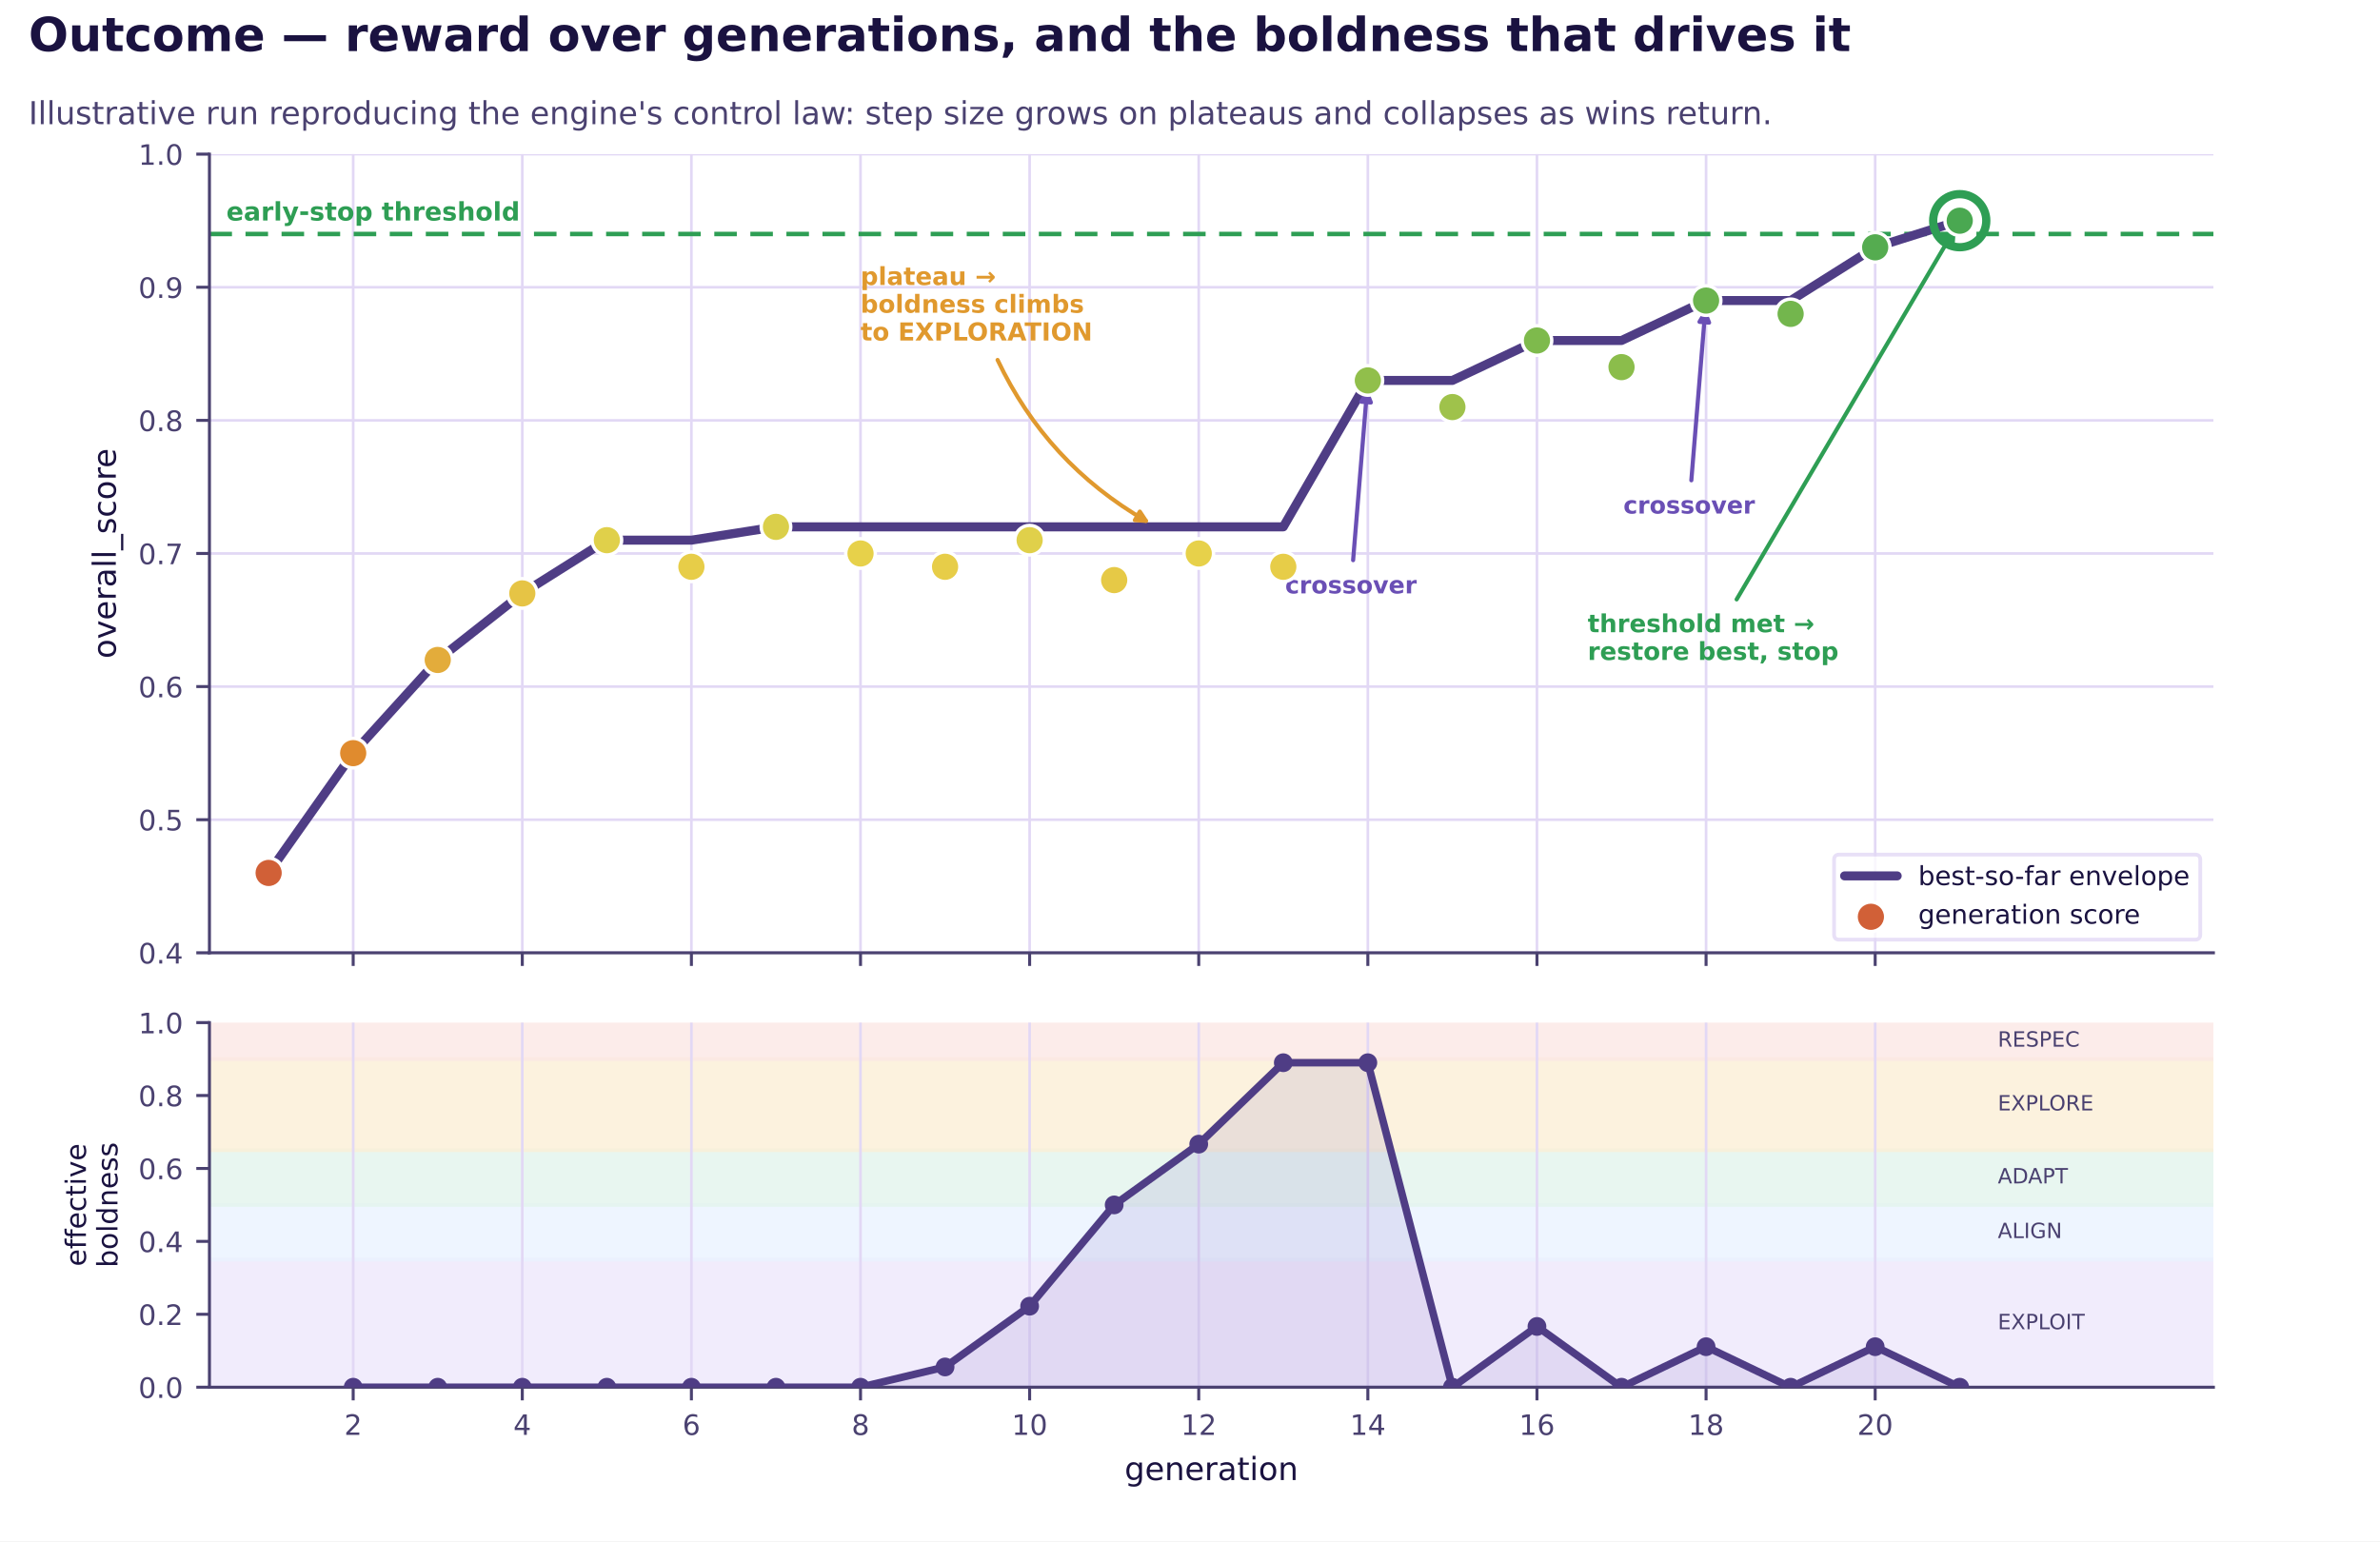
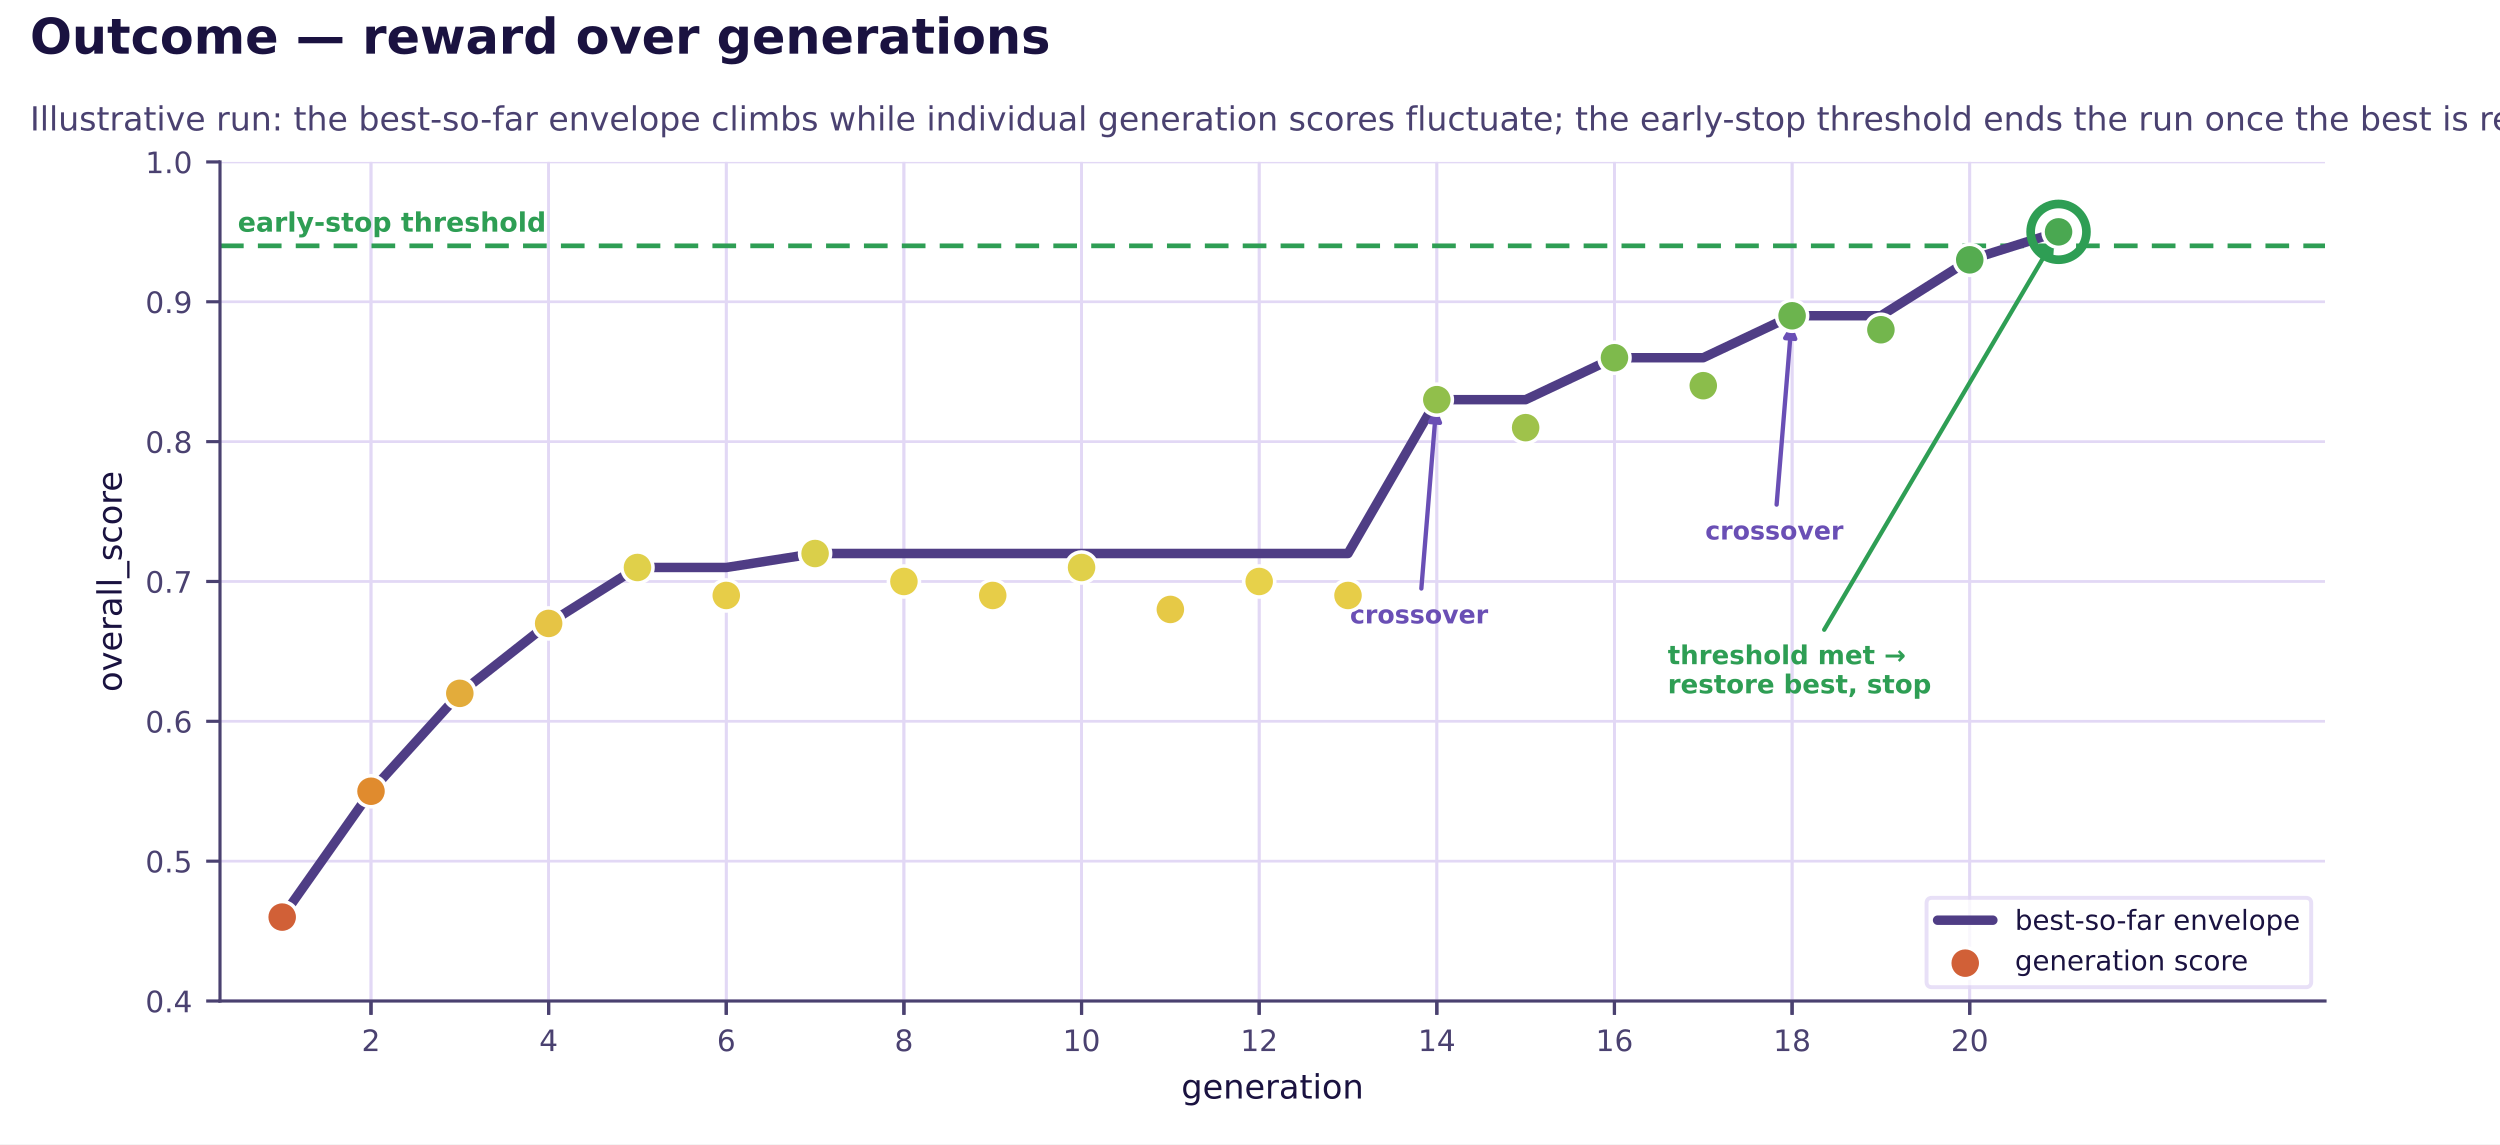
- <svg xmlns="http://www.w3.org/2000/svg" xmlns:xlink="http://www.w3.org/1999/xlink" width="633.6pt" height="410.4pt" viewBox="0 0 633.6 410.4" version="1.1">
+ <svg xmlns="http://www.w3.org/2000/svg" xmlns:xlink="http://www.w3.org/1999/xlink" width="633.6pt" height="290.0pt" viewBox="0 0 633.6 290.0" version="1.1">
  <defs>
    <style type="text/css">*{stroke-linejoin: round; stroke-linecap: butt}</style>
  </defs>
  <g id="figure_1">
    <g id="patch_1">
-       <path d="M 0 410.4  L 633.6 410.4  L 633.6 0  L 0 0  z " style="fill: #ffffff" />
+       <path d="M 0 290.0  L 633.6 290.0  L 633.6 0  L 0 0  z " style="fill: #ffffff" />
    </g>
    <g id="axes_1">
      <g id="patch_2">
        <path d="M 55.757 253.694  L 589.248 253.694  L 589.248 41.04  L 55.757 41.04  z " style="fill: #ffffff" />
      </g>
+       <g id="matplotlib.axis_3_x1">
+         <g id="xtick_11_x1">
+           <g id="line2d_38_x1">
+             <path d="M 94.024 253.694 L 94.024 41.04" clip-path="url(#pbc374240f8)" style="fill: none; stroke: #e2d8f5; stroke-width: 0.7; stroke-linecap: square" />
+           </g>
+           <g id="line2d_39_x1">
+             <g>
+               <use xlink:href="#m6f22aa8f96" x="94.024" y="253.694" style="fill: #4a4170; stroke: #4a4170; stroke-width: 0.8" />
+             </g>
+           </g>
+           <g id="text_16_x1">
+             <text style="font-size: 7.5px; font-family: 'DejaVu Sans'; text-anchor: middle; fill: #4a4170" x="94.024" y="266.393" transform="rotate(-0 94.0241 266.3933)">2</text>
+           </g>
+         </g>
+         <g id="xtick_12_x1">
+           <g id="line2d_40_x1">
+             <path d="M 139.044 253.694 L 139.044 41.04" clip-path="url(#pbc374240f8)" style="fill: none; stroke: #e2d8f5; stroke-width: 0.7; stroke-linecap: square" />
+           </g>
+           <g id="line2d_41_x1">
+             <g>
+               <use xlink:href="#m6f22aa8f96" x="139.044" y="253.694" style="fill: #4a4170; stroke: #4a4170; stroke-width: 0.8" />
+             </g>
+           </g>
+           <g id="text_17_x1">
+             <text style="font-size: 7.5px; font-family: 'DejaVu Sans'; text-anchor: middle; fill: #4a4170" x="139.044" y="266.393" transform="rotate(-0 139.0445 266.3933)">4</text>
+           </g>
+         </g>
+         <g id="xtick_13_x1">
+           <g id="line2d_42_x1">
+             <path d="M 184.065 253.694 L 184.065 41.04" clip-path="url(#pbc374240f8)" style="fill: none; stroke: #e2d8f5; stroke-width: 0.7; stroke-linecap: square" />
+           </g>
+           <g id="line2d_43_x1">
+             <g>
+               <use xlink:href="#m6f22aa8f96" x="184.065" y="253.694" style="fill: #4a4170; stroke: #4a4170; stroke-width: 0.8" />
+             </g>
+           </g>
+           <g id="text_18_x1">
+             <text style="font-size: 7.5px; font-family: 'DejaVu Sans'; text-anchor: middle; fill: #4a4170" x="184.065" y="266.393" transform="rotate(-0 184.0648 266.3933)">6</text>
+           </g>
+         </g>
+         <g id="xtick_14_x1">
+           <g id="line2d_44_x1">
+             <path d="M 229.085 253.694 L 229.085 41.04" clip-path="url(#pbc374240f8)" style="fill: none; stroke: #e2d8f5; stroke-width: 0.7; stroke-linecap: square" />
+           </g>
+           <g id="line2d_45_x1">
+             <g>
+               <use xlink:href="#m6f22aa8f96" x="229.085" y="253.694" style="fill: #4a4170; stroke: #4a4170; stroke-width: 0.8" />
+             </g>
+           </g>
+           <g id="text_19_x1">
+             <text style="font-size: 7.5px; font-family: 'DejaVu Sans'; text-anchor: middle; fill: #4a4170" x="229.085" y="266.393" transform="rotate(-0 229.0852 266.3933)">8</text>
+           </g>
+         </g>
+         <g id="xtick_15_x1">
+           <g id="line2d_46_x1">
+             <path d="M 274.106 253.694 L 274.106 41.04" clip-path="url(#pbc374240f8)" style="fill: none; stroke: #e2d8f5; stroke-width: 0.7; stroke-linecap: square" />
+           </g>
+           <g id="line2d_47_x1">
+             <g>
+               <use xlink:href="#m6f22aa8f96" x="274.106" y="253.694" style="fill: #4a4170; stroke: #4a4170; stroke-width: 0.8" />
+             </g>
+           </g>
+           <g id="text_20_x1">
+             <text style="font-size: 7.5px; font-family: 'DejaVu Sans'; text-anchor: middle; fill: #4a4170" x="274.106" y="266.393" transform="rotate(-0 274.1055 266.3933)">10</text>
+           </g>
+         </g>
+         <g id="xtick_16_x1">
+           <g id="line2d_48_x1">
+             <path d="M 319.126 253.694 L 319.126 41.04" clip-path="url(#pbc374240f8)" style="fill: none; stroke: #e2d8f5; stroke-width: 0.7; stroke-linecap: square" />
+           </g>
+           <g id="line2d_49_x1">
+             <g>
+               <use xlink:href="#m6f22aa8f96" x="319.126" y="253.694" style="fill: #4a4170; stroke: #4a4170; stroke-width: 0.8" />
+             </g>
+           </g>
+           <g id="text_21_x1">
+             <text style="font-size: 7.5px; font-family: 'DejaVu Sans'; text-anchor: middle; fill: #4a4170" x="319.126" y="266.393" transform="rotate(-0 319.1259 266.3933)">12</text>
+           </g>
+         </g>
+         <g id="xtick_17_x1">
+           <g id="line2d_50_x1">
+             <path d="M 364.146 253.694 L 364.146 41.04" clip-path="url(#pbc374240f8)" style="fill: none; stroke: #e2d8f5; stroke-width: 0.7; stroke-linecap: square" />
+           </g>
+           <g id="line2d_51_x1">
+             <g>
+               <use xlink:href="#m6f22aa8f96" x="364.146" y="253.694" style="fill: #4a4170; stroke: #4a4170; stroke-width: 0.8" />
+             </g>
+           </g>
+           <g id="text_22_x1">
+             <text style="font-size: 7.5px; font-family: 'DejaVu Sans'; text-anchor: middle; fill: #4a4170" x="364.146" y="266.393" transform="rotate(-0 364.1462 266.3933)">14</text>
+           </g>
+         </g>
+         <g id="xtick_18_x1">
+           <g id="line2d_52_x1">
+             <path d="M 409.167 253.694 L 409.167 41.04" clip-path="url(#pbc374240f8)" style="fill: none; stroke: #e2d8f5; stroke-width: 0.7; stroke-linecap: square" />
+           </g>
+           <g id="line2d_53_x1">
+             <g>
+               <use xlink:href="#m6f22aa8f96" x="409.167" y="253.694" style="fill: #4a4170; stroke: #4a4170; stroke-width: 0.8" />
+             </g>
+           </g>
+           <g id="text_23_x1">
+             <text style="font-size: 7.5px; font-family: 'DejaVu Sans'; text-anchor: middle; fill: #4a4170" x="409.167" y="266.393" transform="rotate(-0 409.1666 266.3933)">16</text>
+           </g>
+         </g>
+         <g id="xtick_19_x1">
+           <g id="line2d_54_x1">
+             <path d="M 454.187 253.694 L 454.187 41.04" clip-path="url(#pbc374240f8)" style="fill: none; stroke: #e2d8f5; stroke-width: 0.7; stroke-linecap: square" />
+           </g>
+           <g id="line2d_55_x1">
+             <g>
+               <use xlink:href="#m6f22aa8f96" x="454.187" y="253.694" style="fill: #4a4170; stroke: #4a4170; stroke-width: 0.8" />
+             </g>
+           </g>
+           <g id="text_24_x1">
+             <text style="font-size: 7.5px; font-family: 'DejaVu Sans'; text-anchor: middle; fill: #4a4170" x="454.187" y="266.393" transform="rotate(-0 454.1869 266.3933)">18</text>
+           </g>
+         </g>
+         <g id="xtick_20_x1">
+           <g id="line2d_56_x1">
+             <path d="M 499.207 253.694 L 499.207 41.04" clip-path="url(#pbc374240f8)" style="fill: none; stroke: #e2d8f5; stroke-width: 0.7; stroke-linecap: square" />
+           </g>
+           <g id="line2d_57_x1">
+             <g>
+               <use xlink:href="#m6f22aa8f96" x="499.207" y="253.694" style="fill: #4a4170; stroke: #4a4170; stroke-width: 0.8" />
+             </g>
+           </g>
+           <g id="text_25_x1">
+             <text style="font-size: 7.5px; font-family: 'DejaVu Sans'; text-anchor: middle; fill: #4a4170" x="499.207" y="266.393" transform="rotate(-0 499.2073 266.3933)">20</text>
+           </g>
+         </g>
+         <g id="text_26_x1">
+           <text style="font-size: 8.5px; font-family: 'DejaVu Sans'; text-anchor: middle; fill: #1a1240" x="322.502" y="278.412" transform="rotate(-0 322.5024 278.4117)">generation</text>
+         </g>
+       </g>
      <g id="matplotlib.axis_1">
        <g id="xtick_1">
          <g id="line2d_1">
            <path d="M 94.024 253.694  L 94.024 41.04  " clip-path="url(#pbc374240f8)" style="fill: none; stroke: #e2d8f5; stroke-width: 0.7; stroke-linecap: square" />
          </g>
          <g id="line2d_2">
            <defs>
              <path id="m6f22aa8f96" d="M 0 0  L 0 3.5  " style="stroke: #4a4170; stroke-width: 0.8" />
            </defs>
            <g>
              <use xlink:href="#m6f22aa8f96" x="94.024" y="253.694" style="fill: #4a4170; stroke: #4a4170; stroke-width: 0.8" />
            </g>
          </g>
        </g>
        <g id="xtick_2">
          <g id="line2d_3">
            <path d="M 139.044 253.694  L 139.044 41.04  " clip-path="url(#pbc374240f8)" style="fill: none; stroke: #e2d8f5; stroke-width: 0.7; stroke-linecap: square" />
          </g>
          <g id="line2d_4">
            <g>
              <use xlink:href="#m6f22aa8f96" x="139.044" y="253.694" style="fill: #4a4170; stroke: #4a4170; stroke-width: 0.8" />
            </g>
          </g>
        </g>
        <g id="xtick_3">
          <g id="line2d_5">
            <path d="M 184.065 253.694  L 184.065 41.04  " clip-path="url(#pbc374240f8)" style="fill: none; stroke: #e2d8f5; stroke-width: 0.7; stroke-linecap: square" />
          </g>
          <g id="line2d_6">
            <g>
              <use xlink:href="#m6f22aa8f96" x="184.065" y="253.694" style="fill: #4a4170; stroke: #4a4170; stroke-width: 0.8" />
            </g>
          </g>
        </g>
        <g id="xtick_4">
          <g id="line2d_7">
            <path d="M 229.085 253.694  L 229.085 41.04  " clip-path="url(#pbc374240f8)" style="fill: none; stroke: #e2d8f5; stroke-width: 0.7; stroke-linecap: square" />
          </g>
          <g id="line2d_8">
            <g>
              <use xlink:href="#m6f22aa8f96" x="229.085" y="253.694" style="fill: #4a4170; stroke: #4a4170; stroke-width: 0.8" />
            </g>
          </g>
        </g>
        <g id="xtick_5">
          <g id="line2d_9">
            <path d="M 274.106 253.694  L 274.106 41.04  " clip-path="url(#pbc374240f8)" style="fill: none; stroke: #e2d8f5; stroke-width: 0.7; stroke-linecap: square" />
          </g>
          <g id="line2d_10">
            <g>
              <use xlink:href="#m6f22aa8f96" x="274.106" y="253.694" style="fill: #4a4170; stroke: #4a4170; stroke-width: 0.8" />
            </g>
          </g>
        </g>
        <g id="xtick_6">
          <g id="line2d_11">
            <path d="M 319.126 253.694  L 319.126 41.04  " clip-path="url(#pbc374240f8)" style="fill: none; stroke: #e2d8f5; stroke-width: 0.7; stroke-linecap: square" />
          </g>
          <g id="line2d_12">
            <g>
              <use xlink:href="#m6f22aa8f96" x="319.126" y="253.694" style="fill: #4a4170; stroke: #4a4170; stroke-width: 0.8" />
            </g>
          </g>
        </g>
        <g id="xtick_7">
          <g id="line2d_13">
            <path d="M 364.146 253.694  L 364.146 41.04  " clip-path="url(#pbc374240f8)" style="fill: none; stroke: #e2d8f5; stroke-width: 0.7; stroke-linecap: square" />
          </g>
          <g id="line2d_14">
            <g>
              <use xlink:href="#m6f22aa8f96" x="364.146" y="253.694" style="fill: #4a4170; stroke: #4a4170; stroke-width: 0.8" />
            </g>
          </g>
        </g>
        <g id="xtick_8">
          <g id="line2d_15">
            <path d="M 409.167 253.694  L 409.167 41.04  " clip-path="url(#pbc374240f8)" style="fill: none; stroke: #e2d8f5; stroke-width: 0.7; stroke-linecap: square" />
          </g>
          <g id="line2d_16">
            <g>
              <use xlink:href="#m6f22aa8f96" x="409.167" y="253.694" style="fill: #4a4170; stroke: #4a4170; stroke-width: 0.8" />
            </g>
          </g>
        </g>
        <g id="xtick_9">
          <g id="line2d_17">
            <path d="M 454.187 253.694  L 454.187 41.04  " clip-path="url(#pbc374240f8)" style="fill: none; stroke: #e2d8f5; stroke-width: 0.7; stroke-linecap: square" />
          </g>
          <g id="line2d_18">
            <g>
              <use xlink:href="#m6f22aa8f96" x="454.187" y="253.694" style="fill: #4a4170; stroke: #4a4170; stroke-width: 0.8" />
            </g>
          </g>
        </g>
        <g id="xtick_10">
          <g id="line2d_19">
            <path d="M 499.207 253.694  L 499.207 41.04  " clip-path="url(#pbc374240f8)" style="fill: none; stroke: #e2d8f5; stroke-width: 0.7; stroke-linecap: square" />
          </g>
          <g id="line2d_20">
            <g>
              <use xlink:href="#m6f22aa8f96" x="499.207" y="253.694" style="fill: #4a4170; stroke: #4a4170; stroke-width: 0.8" />
            </g>
          </g>
        </g>
      </g>
      <g id="matplotlib.axis_2">
        <g id="ytick_1">
          <g id="line2d_21">
            <path d="M 55.757 253.694  L 589.248 253.694  " clip-path="url(#pbc374240f8)" style="fill: none; stroke: #e2d8f5; stroke-width: 0.7; stroke-linecap: square" />
          </g>
          <g id="line2d_22">
            <defs>
              <path id="m11cf37cef6" d="M 0 0  L -3.5 0  " style="stroke: #4a4170; stroke-width: 0.8" />
            </defs>
            <g>
              <use xlink:href="#m11cf37cef6" x="55.757" y="253.694" style="fill: #4a4170; stroke: #4a4170; stroke-width: 0.8" />
            </g>
          </g>
          <g id="text_1">
            <text style="font-size: 7.5px; font-family: 'DejaVu Sans'; text-anchor: end; fill: #4a4170" x="48.757" y="256.544" transform="rotate(-0 48.7568 256.5439)">0.4</text>
          </g>
        </g>
        <g id="ytick_2">
          <g id="line2d_23">
            <path d="M 55.757 218.252  L 589.248 218.252  " clip-path="url(#pbc374240f8)" style="fill: none; stroke: #e2d8f5; stroke-width: 0.7; stroke-linecap: square" />
          </g>
          <g id="line2d_24">
            <g>
              <use xlink:href="#m11cf37cef6" x="55.757" y="218.252" style="fill: #4a4170; stroke: #4a4170; stroke-width: 0.8" />
            </g>
          </g>
          <g id="text_2">
            <text style="font-size: 7.5px; font-family: 'DejaVu Sans'; text-anchor: end; fill: #4a4170" x="48.757" y="221.101" transform="rotate(-0 48.7568 221.1015)">0.5</text>
          </g>
        </g>
        <g id="ytick_3">
          <g id="line2d_25">
            <path d="M 55.757 182.81  L 589.248 182.81  " clip-path="url(#pbc374240f8)" style="fill: none; stroke: #e2d8f5; stroke-width: 0.7; stroke-linecap: square" />
          </g>
          <g id="line2d_26">
            <g>
              <use xlink:href="#m11cf37cef6" x="55.757" y="182.81" style="fill: #4a4170; stroke: #4a4170; stroke-width: 0.8" />
            </g>
          </g>
          <g id="text_3">
            <text style="font-size: 7.5px; font-family: 'DejaVu Sans'; text-anchor: end; fill: #4a4170" x="48.757" y="185.659" transform="rotate(-0 48.7568 185.6591)">0.6</text>
          </g>
        </g>
        <g id="ytick_4">
          <g id="line2d_27">
            <path d="M 55.757 147.367  L 589.248 147.367  " clip-path="url(#pbc374240f8)" style="fill: none; stroke: #e2d8f5; stroke-width: 0.7; stroke-linecap: square" />
          </g>
          <g id="line2d_28">
            <g>
              <use xlink:href="#m11cf37cef6" x="55.757" y="147.367" style="fill: #4a4170; stroke: #4a4170; stroke-width: 0.8" />
            </g>
          </g>
          <g id="text_4">
            <text style="font-size: 7.5px; font-family: 'DejaVu Sans'; text-anchor: end; fill: #4a4170" x="48.757" y="150.217" transform="rotate(-0 48.7568 150.2166)">0.7</text>
          </g>
        </g>
        <g id="ytick_5">
          <g id="line2d_29">
            <path d="M 55.757 111.925  L 589.248 111.925  " clip-path="url(#pbc374240f8)" style="fill: none; stroke: #e2d8f5; stroke-width: 0.7; stroke-linecap: square" />
          </g>
          <g id="line2d_30">
            <g>
              <use xlink:href="#m11cf37cef6" x="55.757" y="111.925" style="fill: #4a4170; stroke: #4a4170; stroke-width: 0.8" />
            </g>
          </g>
          <g id="text_5">
            <text style="font-size: 7.5px; font-family: 'DejaVu Sans'; text-anchor: end; fill: #4a4170" x="48.757" y="114.774" transform="rotate(-0 48.7568 114.7742)">0.8</text>
          </g>
        </g>
        <g id="ytick_6">
          <g id="line2d_31">
            <path d="M 55.757 76.482  L 589.248 76.482  " clip-path="url(#pbc374240f8)" style="fill: none; stroke: #e2d8f5; stroke-width: 0.7; stroke-linecap: square" />
          </g>
          <g id="line2d_32">
            <g>
              <use xlink:href="#m11cf37cef6" x="55.757" y="76.482" style="fill: #4a4170; stroke: #4a4170; stroke-width: 0.8" />
            </g>
          </g>
          <g id="text_6">
            <text style="font-size: 7.5px; font-family: 'DejaVu Sans'; text-anchor: end; fill: #4a4170" x="48.757" y="79.332" transform="rotate(-0 48.7568 79.33182)">0.9</text>
          </g>
        </g>
        <g id="ytick_7">
          <g id="line2d_33">
            <path d="M 55.757 41.04  L 589.248 41.04  " clip-path="url(#pbc374240f8)" style="fill: none; stroke: #e2d8f5; stroke-width: 0.7; stroke-linecap: square" />
          </g>
          <g id="line2d_34">
            <g>
              <use xlink:href="#m11cf37cef6" x="55.757" y="41.04" style="fill: #4a4170; stroke: #4a4170; stroke-width: 0.8" />
            </g>
          </g>
          <g id="text_7">
            <text style="font-size: 7.5px; font-family: 'DejaVu Sans'; text-anchor: end; fill: #4a4170" x="48.757" y="43.889" transform="rotate(-0 48.7568 43.88941)">1.0</text>
          </g>
        </g>
        <g id="text_8">
          <text style="font-size: 8.5px; font-family: 'DejaVu Sans'; text-anchor: middle; fill: #1a1240" x="30.825" y="147.367" transform="rotate(-90 30.82532 147.3672)">overall_score</text>
        </g>
      </g>
      <g id="line2d_35">
        <path d="M 55.757 62.305  L 589.248 62.305  " clip-path="url(#pbc374240f8)" style="fill: none; stroke-dasharray: 6,3.6; stroke-dashoffset: 0; stroke: #2e9e54; stroke-width: 1.2" />
      </g>
      <g id="patch_3">
        <path d="M 55.757 253.694  L 55.757 41.04  " style="fill: none; stroke: #4a4170; stroke-width: 0.8; stroke-linejoin: miter; stroke-linecap: square" />
      </g>
      <g id="patch_4">
        <path d="M 55.757 253.694  L 589.248 253.694  " style="fill: none; stroke: #4a4170; stroke-width: 0.8; stroke-linejoin: miter; stroke-linecap: square" />
      </g>
      <g id="line2d_36">
        <path d="M 71.514 232.429  L 94.024 200.531  L 116.534 175.721  L 139.044 158  L 161.555 143.823  L 184.065 143.823  L 206.575 140.279  L 229.085 140.279  L 251.595 140.279  L 274.106 140.279  L 296.616 140.279  L 319.126 140.279  L 341.636 140.279  L 364.146 101.292  L 386.656 101.292  L 409.167 90.659  L 431.677 90.659  L 454.187 80.027  L 476.697 80.027  L 499.207 65.85  L 521.717 58.761  " clip-path="url(#pbc374240f8)" style="fill: none; stroke: #4f3d85; stroke-width: 2.4; stroke-linecap: round" />
      </g>
      <g id="text_9">
        <text style="font-weight: 700; font-size: 6.8px; font-family: 'DejaVu Sans'; text-anchor: start; fill: #2e9e54" x="60.259" y="58.712" transform="rotate(-0 60.25883 58.71159)">early-stop threshold</text>
      </g>
      <g id="patch_5">
        <path d="M 450.266 127.882  Q 452.145 104.952 453.923 83.247  " style="fill: none; stroke: #6a4fb5; stroke-width: 1.1; stroke-linecap: round" />
        <path d="M 452.438 85.694  L 453.923 83.247  L 454.99 85.903  z " style="fill: #6a4fb5; stroke: #6a4fb5; stroke-width: 1.1; stroke-linecap: round" />
      </g>
      <g id="text_10">
        <text style="font-weight: 700; font-size: 6.4px; font-family: 'DejaVu Sans'; text-anchor: middle; fill: #6a4fb5" x="449.685" y="136.735" transform="rotate(-0 449.6849 136.7345)">crossover</text>
      </g>
      <g id="patch_6">
        <path d="M 360.225 149.147  Q 362.104 126.217 363.882 104.513  " style="fill: none; stroke: #6a4fb5; stroke-width: 1.1; stroke-linecap: round" />
        <path d="M 362.398 106.96  L 363.882 104.513  L 364.949 107.169  z " style="fill: #6a4fb5; stroke: #6a4fb5; stroke-width: 1.1; stroke-linecap: round" />
      </g>
      <g id="text_11">
        <text style="font-weight: 700; font-size: 6.4px; font-family: 'DejaVu Sans'; text-anchor: middle; fill: #6a4fb5" x="359.644" y="158" transform="rotate(-0 359.6442 158)">crossover</text>
      </g>
-       <g id="patch_7">
-         <path d="M 265.576 95.843  Q 278.665 123.421 305.066 138.678  " style="fill: none; stroke: #e0992e; stroke-width: 1.1; stroke-linecap: round" />
-         <path d="M 303.441 136.214  L 305.066 138.678  L 302.12 138.5  z " style="fill: #e0992e; stroke: #e0992e; stroke-width: 1.1; stroke-linecap: round" />
-       </g>
-       <g id="text_12">
-         <text style="font-weight: 700; font-size: 6.6px; font-family: 'DejaVu Sans'; fill: #e0992e" transform="translate(229.0852 75.87826)">plateau →</text>
-         <text style="font-weight: 700; font-size: 6.6px; font-family: 'DejaVu Sans'; fill: #e0992e" transform="translate(229.0852 83.26882)">boldness climbs</text>
-         <text style="font-weight: 700; font-size: 6.6px; font-family: 'DejaVu Sans'; fill: #e0992e" transform="translate(229.0852 90.65937)">to EXPLORATION</text>
-       </g>
      <g id="patch_8">
        <path d="M 462.326 159.593  Q 491.513 110.04 520.077 61.547  " style="fill: none; stroke: #2e9e54; stroke-width: 1.1; stroke-linecap: round" />
        <path d="M 517.599 63.152  L 520.077 61.547  L 519.874 64.492  z " style="fill: #2e9e54; stroke: #2e9e54; stroke-width: 1.1; stroke-linecap: round" />
      </g>
      <g id="text_13">
        <text style="font-weight: 700; font-size: 6.6px; font-family: 'DejaVu Sans'; fill: #2e9e54" transform="translate(422.6727 168.3306)">threshold met →</text>
        <text style="font-weight: 700; font-size: 6.6px; font-family: 'DejaVu Sans'; fill: #2e9e54" transform="translate(422.6727 175.7212)">restore best, stop</text>
      </g>
      <g id="PathCollection_1">
        <defs>
          <path id="C0_0_9ea5519fec" d="M 0 3.937  C 1.044 3.937 2.046 3.522 2.784 2.784  C 3.522 2.046 3.937 1.044 3.937 -0  C 3.937 -1.044 3.522 -2.046 2.784 -2.784  C 2.046 -3.522 1.044 -3.937 0 -3.937  C -1.044 -3.937 -2.046 -3.522 -2.784 -2.784  C -3.522 -2.046 -3.937 -1.044 -3.937 0  C -3.937 1.044 -3.522 2.046 -2.784 2.784  C -2.046 3.522 -1.044 3.937 0 3.937  z " />
        </defs>
        <g clip-path="url(#pbc374240f8)">
          <use xlink:href="#C0_0_9ea5519fec" x="71.514" y="232.429" style="fill: #d16037; stroke: #ffffff; stroke-width: 0.9" />
        </g>
        <g clip-path="url(#pbc374240f8)">
          <use xlink:href="#C0_0_9ea5519fec" x="94.024" y="200.531" style="fill: #e08b2e; stroke: #ffffff; stroke-width: 0.9" />
        </g>
        <g clip-path="url(#pbc374240f8)">
          <use xlink:href="#C0_0_9ea5519fec" x="116.534" y="175.721" style="fill: #e3ac3b; stroke: #ffffff; stroke-width: 0.9" />
        </g>
        <g clip-path="url(#pbc374240f8)">
          <use xlink:href="#C0_0_9ea5519fec" x="139.044" y="158" style="fill: #e6c445; stroke: #ffffff; stroke-width: 0.9" />
        </g>
        <g clip-path="url(#pbc374240f8)">
          <use xlink:href="#C0_0_9ea5519fec" x="161.555" y="143.823" style="fill: #e0d04a; stroke: #ffffff; stroke-width: 0.9" />
        </g>
        <g clip-path="url(#pbc374240f8)">
          <use xlink:href="#C0_0_9ea5519fec" x="184.065" y="150.911" style="fill: #e7cd48; stroke: #ffffff; stroke-width: 0.9" />
        </g>
        <g clip-path="url(#pbc374240f8)">
          <use xlink:href="#C0_0_9ea5519fec" x="206.575" y="140.279" style="fill: #dacf4a; stroke: #ffffff; stroke-width: 0.9" />
        </g>
        <g clip-path="url(#pbc374240f8)">
          <use xlink:href="#C0_0_9ea5519fec" x="229.085" y="147.367" style="fill: #e7d14a; stroke: #ffffff; stroke-width: 0.9" />
        </g>
        <g clip-path="url(#pbc374240f8)">
          <use xlink:href="#C0_0_9ea5519fec" x="251.595" y="150.911" style="fill: #e7cd48; stroke: #ffffff; stroke-width: 0.9" />
        </g>
        <g clip-path="url(#pbc374240f8)">
          <use xlink:href="#C0_0_9ea5519fec" x="274.106" y="143.823" style="fill: #e0d04a; stroke: #ffffff; stroke-width: 0.9" />
        </g>
        <g clip-path="url(#pbc374240f8)">
          <use xlink:href="#C0_0_9ea5519fec" x="296.616" y="154.456" style="fill: #e6c946; stroke: #ffffff; stroke-width: 0.9" />
        </g>
        <g clip-path="url(#pbc374240f8)">
          <use xlink:href="#C0_0_9ea5519fec" x="319.126" y="147.367" style="fill: #e7d14a; stroke: #ffffff; stroke-width: 0.9" />
        </g>
        <g clip-path="url(#pbc374240f8)">
          <use xlink:href="#C0_0_9ea5519fec" x="341.636" y="150.911" style="fill: #e7cd48; stroke: #ffffff; stroke-width: 0.9" />
        </g>
        <g clip-path="url(#pbc374240f8)">
          <use xlink:href="#C0_0_9ea5519fec" x="364.146" y="101.292" style="fill: #91bf4b; stroke: #ffffff; stroke-width: 0.9" />
        </g>
        <g clip-path="url(#pbc374240f8)">
          <use xlink:href="#C0_0_9ea5519fec" x="386.656" y="108.381" style="fill: #9fc24b; stroke: #ffffff; stroke-width: 0.9" />
        </g>
        <g clip-path="url(#pbc374240f8)">
          <use xlink:href="#C0_0_9ea5519fec" x="409.167" y="90.659" style="fill: #7eba4c; stroke: #ffffff; stroke-width: 0.9" />
        </g>
        <g clip-path="url(#pbc374240f8)">
          <use xlink:href="#C0_0_9ea5519fec" x="431.677" y="97.748" style="fill: #8bbd4b; stroke: #ffffff; stroke-width: 0.9" />
        </g>
        <g clip-path="url(#pbc374240f8)">
          <use xlink:href="#C0_0_9ea5519fec" x="454.187" y="80.027" style="fill: #6cb44e; stroke: #ffffff; stroke-width: 0.9" />
        </g>
        <g clip-path="url(#pbc374240f8)">
          <use xlink:href="#C0_0_9ea5519fec" x="476.697" y="83.571" style="fill: #73b64d; stroke: #ffffff; stroke-width: 0.9" />
        </g>
        <g clip-path="url(#pbc374240f8)">
          <use xlink:href="#C0_0_9ea5519fec" x="499.207" y="65.85" style="fill: #55ac50; stroke: #ffffff; stroke-width: 0.9" />
        </g>
        <g clip-path="url(#pbc374240f8)">
          <use xlink:href="#C0_0_9ea5519fec" x="521.717" y="58.761" style="fill: #4aa851; stroke: #ffffff; stroke-width: 0.9" />
        </g>
      </g>
      <g id="legend_1">
        <g id="patch_9">
          <path d="M 489.665 250.194  L 584.348 250.194  Q 585.748 250.194 585.748 248.794  L 585.748 228.945  Q 585.748 227.545 584.348 227.545  L 489.665 227.545  Q 488.265 227.545 488.265 228.945  L 488.265 248.794  Q 488.265 250.194 489.665 250.194  z " style="fill: #ffffff; opacity: 0.8; stroke: #e2d8f5; stroke-linejoin: miter" />
        </g>
        <g id="line2d_37">
          <path d="M 491.065 233.214  L 498.065 233.214  L 505.065 233.214  " style="fill: none; stroke: #4f3d85; stroke-width: 2.4; stroke-linecap: round" />
        </g>
        <g id="text_14">
          <text style="font-size: 7px; font-family: 'DejaVu Sans'; text-anchor: start; fill: #1a1240" x="510.665" y="235.664" transform="rotate(-0 510.6653 235.664)">best-so-far envelope</text>
        </g>
        <g id="PathCollection_2">
          <path d="M 498.065 248.038  C 499.109 248.038 500.111 247.623 500.849 246.885  C 501.588 246.147 502.002 245.145 502.002 244.101  C 502.002 243.057 501.588 242.056 500.849 241.317  C 500.111 240.579 499.109 240.164 498.065 240.164  C 497.021 240.164 496.02 240.579 495.281 241.317  C 494.543 242.056 494.128 243.057 494.128 244.101  C 494.128 245.145 494.543 246.147 495.281 246.885  C 496.02 247.623 497.021 248.038 498.065 248.038  z " style="fill: #d16037; stroke: #ffffff; stroke-width: 0.9" />
        </g>
        <g id="text_15">
          <text style="font-size: 7px; font-family: 'DejaVu Sans'; text-anchor: start; fill: #1a1240" x="510.665" y="245.939" transform="rotate(-0 510.6653 245.9387)">generation score</text>
        </g>
      </g>
      <g id="PathCollection_3">
        <path d="M 521.717 65.832  C 523.593 65.832 525.391 65.087 526.717 63.761  C 528.043 62.435 528.789 60.636 528.789 58.761  C 528.789 56.886 528.043 55.087 526.717 53.761  C 525.391 52.435 523.593 51.69 521.717 51.69  C 519.842 51.69 518.043 52.435 516.717 53.761  C 515.391 55.087 514.646 56.886 514.646 58.761  C 514.646 60.636 515.391 62.435 516.717 63.761  C 518.043 65.087 519.842 65.832 521.717 65.832  L 521.717 65.832  z " clip-path="url(#pbc374240f8)" style="fill: none; stroke: #2e9e54; stroke-width: 2.2" />
      </g>
    </g>
-     <g id="axes_2">
-       <g id="patch_10">
-         <path d="M 55.757 369.36  L 589.248 369.36  L 589.248 272.279  L 55.757 272.279  z " style="fill: #ffffff" />
-       </g>
-       <g id="patch_11">
-         <path d="M 55.757 369.36  L 589.248 369.36  L 589.248 335.382  L 55.757 335.382  z " clip-path="url(#pd852e00b2f)" style="fill: #ede7fb; opacity: 0.8; stroke: #ede7fb; stroke-linejoin: miter" />
-       </g>
-       <g id="patch_12">
-         <path d="M 55.757 335.382  L 589.248 335.382  L 589.248 320.819  L 55.757 320.819  z " clip-path="url(#pd852e00b2f)" style="fill: #eaf2ff; opacity: 0.8; stroke: #eaf2ff; stroke-linejoin: miter" />
-       </g>
-       <g id="patch_13">
-         <path d="M 55.757 320.819  L 589.248 320.819  L 589.248 306.257  L 55.757 306.257  z " clip-path="url(#pd852e00b2f)" style="fill: #e2f4ec; opacity: 0.8; stroke: #e2f4ec; stroke-linejoin: miter" />
-       </g>
-       <g id="patch_14">
-         <path d="M 55.757 306.257  L 589.248 306.257  L 589.248 281.987  L 55.757 281.987  z " clip-path="url(#pd852e00b2f)" style="fill: #fbefd6; opacity: 0.8; stroke: #fbefd6; stroke-linejoin: miter" />
-       </g>
-       <g id="patch_15">
-         <path d="M 55.757 281.987  L 589.248 281.987  L 589.248 272.279  L 55.757 272.279  z " clip-path="url(#pd852e00b2f)" style="fill: #fbe7e5; opacity: 0.8; stroke: #fbe7e5; stroke-linejoin: miter" />
-       </g>
-       <g id="matplotlib.axis_3">
-         <g id="xtick_11">
-           <g id="line2d_38">
-             <path d="M 94.024 369.36  L 94.024 272.279  " clip-path="url(#pd852e00b2f)" style="fill: none; stroke: #e2d8f5; stroke-width: 0.7; stroke-linecap: square" />
-           </g>
-           <g id="line2d_39">
-             <g>
-               <use xlink:href="#m6f22aa8f96" x="94.024" y="369.36" style="fill: #4a4170; stroke: #4a4170; stroke-width: 0.8" />
-             </g>
-           </g>
-           <g id="text_16">
-             <text style="font-size: 7.5px; font-family: 'DejaVu Sans'; text-anchor: middle; fill: #4a4170" x="94.024" y="382.059" transform="rotate(-0 94.0241 382.0588)">2</text>
-           </g>
-         </g>
-         <g id="xtick_12">
-           <g id="line2d_40">
-             <path d="M 139.044 369.36  L 139.044 272.279  " clip-path="url(#pd852e00b2f)" style="fill: none; stroke: #e2d8f5; stroke-width: 0.7; stroke-linecap: square" />
-           </g>
-           <g id="line2d_41">
-             <g>
-               <use xlink:href="#m6f22aa8f96" x="139.044" y="369.36" style="fill: #4a4170; stroke: #4a4170; stroke-width: 0.8" />
-             </g>
-           </g>
-           <g id="text_17">
-             <text style="font-size: 7.5px; font-family: 'DejaVu Sans'; text-anchor: middle; fill: #4a4170" x="139.044" y="382.059" transform="rotate(-0 139.0445 382.0588)">4</text>
-           </g>
-         </g>
-         <g id="xtick_13">
-           <g id="line2d_42">
-             <path d="M 184.065 369.36  L 184.065 272.279  " clip-path="url(#pd852e00b2f)" style="fill: none; stroke: #e2d8f5; stroke-width: 0.7; stroke-linecap: square" />
-           </g>
-           <g id="line2d_43">
-             <g>
-               <use xlink:href="#m6f22aa8f96" x="184.065" y="369.36" style="fill: #4a4170; stroke: #4a4170; stroke-width: 0.8" />
-             </g>
-           </g>
-           <g id="text_18">
-             <text style="font-size: 7.5px; font-family: 'DejaVu Sans'; text-anchor: middle; fill: #4a4170" x="184.065" y="382.059" transform="rotate(-0 184.0648 382.0588)">6</text>
-           </g>
-         </g>
-         <g id="xtick_14">
-           <g id="line2d_44">
-             <path d="M 229.085 369.36  L 229.085 272.279  " clip-path="url(#pd852e00b2f)" style="fill: none; stroke: #e2d8f5; stroke-width: 0.7; stroke-linecap: square" />
-           </g>
-           <g id="line2d_45">
-             <g>
-               <use xlink:href="#m6f22aa8f96" x="229.085" y="369.36" style="fill: #4a4170; stroke: #4a4170; stroke-width: 0.8" />
-             </g>
-           </g>
-           <g id="text_19">
-             <text style="font-size: 7.5px; font-family: 'DejaVu Sans'; text-anchor: middle; fill: #4a4170" x="229.085" y="382.059" transform="rotate(-0 229.0852 382.0588)">8</text>
-           </g>
-         </g>
-         <g id="xtick_15">
-           <g id="line2d_46">
-             <path d="M 274.106 369.36  L 274.106 272.279  " clip-path="url(#pd852e00b2f)" style="fill: none; stroke: #e2d8f5; stroke-width: 0.7; stroke-linecap: square" />
-           </g>
-           <g id="line2d_47">
-             <g>
-               <use xlink:href="#m6f22aa8f96" x="274.106" y="369.36" style="fill: #4a4170; stroke: #4a4170; stroke-width: 0.8" />
-             </g>
-           </g>
-           <g id="text_20">
-             <text style="font-size: 7.5px; font-family: 'DejaVu Sans'; text-anchor: middle; fill: #4a4170" x="274.106" y="382.059" transform="rotate(-0 274.1055 382.0588)">10</text>
-           </g>
-         </g>
-         <g id="xtick_16">
-           <g id="line2d_48">
-             <path d="M 319.126 369.36  L 319.126 272.279  " clip-path="url(#pd852e00b2f)" style="fill: none; stroke: #e2d8f5; stroke-width: 0.7; stroke-linecap: square" />
-           </g>
-           <g id="line2d_49">
-             <g>
-               <use xlink:href="#m6f22aa8f96" x="319.126" y="369.36" style="fill: #4a4170; stroke: #4a4170; stroke-width: 0.8" />
-             </g>
-           </g>
-           <g id="text_21">
-             <text style="font-size: 7.5px; font-family: 'DejaVu Sans'; text-anchor: middle; fill: #4a4170" x="319.126" y="382.059" transform="rotate(-0 319.1259 382.0588)">12</text>
-           </g>
-         </g>
-         <g id="xtick_17">
-           <g id="line2d_50">
-             <path d="M 364.146 369.36  L 364.146 272.279  " clip-path="url(#pd852e00b2f)" style="fill: none; stroke: #e2d8f5; stroke-width: 0.7; stroke-linecap: square" />
-           </g>
-           <g id="line2d_51">
-             <g>
-               <use xlink:href="#m6f22aa8f96" x="364.146" y="369.36" style="fill: #4a4170; stroke: #4a4170; stroke-width: 0.8" />
-             </g>
-           </g>
-           <g id="text_22">
-             <text style="font-size: 7.5px; font-family: 'DejaVu Sans'; text-anchor: middle; fill: #4a4170" x="364.146" y="382.059" transform="rotate(-0 364.1462 382.0588)">14</text>
-           </g>
-         </g>
-         <g id="xtick_18">
-           <g id="line2d_52">
-             <path d="M 409.167 369.36  L 409.167 272.279  " clip-path="url(#pd852e00b2f)" style="fill: none; stroke: #e2d8f5; stroke-width: 0.7; stroke-linecap: square" />
-           </g>
-           <g id="line2d_53">
-             <g>
-               <use xlink:href="#m6f22aa8f96" x="409.167" y="369.36" style="fill: #4a4170; stroke: #4a4170; stroke-width: 0.8" />
-             </g>
-           </g>
-           <g id="text_23">
-             <text style="font-size: 7.5px; font-family: 'DejaVu Sans'; text-anchor: middle; fill: #4a4170" x="409.167" y="382.059" transform="rotate(-0 409.1666 382.0588)">16</text>
-           </g>
-         </g>
-         <g id="xtick_19">
-           <g id="line2d_54">
-             <path d="M 454.187 369.36  L 454.187 272.279  " clip-path="url(#pd852e00b2f)" style="fill: none; stroke: #e2d8f5; stroke-width: 0.7; stroke-linecap: square" />
-           </g>
-           <g id="line2d_55">
-             <g>
-               <use xlink:href="#m6f22aa8f96" x="454.187" y="369.36" style="fill: #4a4170; stroke: #4a4170; stroke-width: 0.8" />
-             </g>
-           </g>
-           <g id="text_24">
-             <text style="font-size: 7.5px; font-family: 'DejaVu Sans'; text-anchor: middle; fill: #4a4170" x="454.187" y="382.059" transform="rotate(-0 454.1869 382.0588)">18</text>
-           </g>
-         </g>
-         <g id="xtick_20">
-           <g id="line2d_56">
-             <path d="M 499.207 369.36  L 499.207 272.279  " clip-path="url(#pd852e00b2f)" style="fill: none; stroke: #e2d8f5; stroke-width: 0.7; stroke-linecap: square" />
-           </g>
-           <g id="line2d_57">
-             <g>
-               <use xlink:href="#m6f22aa8f96" x="499.207" y="369.36" style="fill: #4a4170; stroke: #4a4170; stroke-width: 0.8" />
-             </g>
-           </g>
-           <g id="text_25">
-             <text style="font-size: 7.5px; font-family: 'DejaVu Sans'; text-anchor: middle; fill: #4a4170" x="499.207" y="382.059" transform="rotate(-0 499.2073 382.0588)">20</text>
-           </g>
-         </g>
-         <g id="text_26">
-           <text style="font-size: 8.5px; font-family: 'DejaVu Sans'; text-anchor: middle; fill: #1a1240" x="322.502" y="394.077" transform="rotate(-0 322.5024 394.0773)">generation</text>
-         </g>
-       </g>
-       <g id="matplotlib.axis_4">
-         <g id="ytick_8">
-           <g id="line2d_58">
-             <g>
-               <use xlink:href="#m11cf37cef6" x="55.757" y="369.36" style="fill: #4a4170; stroke: #4a4170; stroke-width: 0.8" />
-             </g>
-           </g>
-           <g id="text_27">
-             <text style="font-size: 7.5px; font-family: 'DejaVu Sans'; text-anchor: end; fill: #4a4170" x="48.757" y="372.209" transform="rotate(-0 48.7568 372.2094)">0.0</text>
-           </g>
-         </g>
-         <g id="ytick_9">
-           <g id="line2d_59">
-             <g>
-               <use xlink:href="#m11cf37cef6" x="55.757" y="349.944" style="fill: #4a4170; stroke: #4a4170; stroke-width: 0.8" />
-             </g>
-           </g>
-           <g id="text_28">
-             <text style="font-size: 7.5px; font-family: 'DejaVu Sans'; text-anchor: end; fill: #4a4170" x="48.757" y="352.793" transform="rotate(-0 48.7568 352.7931)">0.2</text>
-           </g>
-         </g>
-         <g id="ytick_10">
-           <g id="line2d_60">
-             <g>
-               <use xlink:href="#m11cf37cef6" x="55.757" y="330.527" style="fill: #4a4170; stroke: #4a4170; stroke-width: 0.8" />
-             </g>
-           </g>
-           <g id="text_29">
-             <text style="font-size: 7.5px; font-family: 'DejaVu Sans'; text-anchor: end; fill: #4a4170" x="48.757" y="333.377" transform="rotate(-0 48.7568 333.3769)">0.4</text>
-           </g>
-         </g>
-         <g id="ytick_11">
-           <g id="line2d_61">
-             <g>
-               <use xlink:href="#m11cf37cef6" x="55.757" y="311.111" style="fill: #4a4170; stroke: #4a4170; stroke-width: 0.8" />
-             </g>
-           </g>
-           <g id="text_30">
-             <text style="font-size: 7.5px; font-family: 'DejaVu Sans'; text-anchor: end; fill: #4a4170" x="48.757" y="313.961" transform="rotate(-0 48.7568 313.9606)">0.6</text>
-           </g>
-         </g>
-         <g id="ytick_12">
-           <g id="line2d_62">
-             <g>
-               <use xlink:href="#m11cf37cef6" x="55.757" y="291.695" style="fill: #4a4170; stroke: #4a4170; stroke-width: 0.8" />
-             </g>
-           </g>
-           <g id="text_31">
-             <text style="font-size: 7.5px; font-family: 'DejaVu Sans'; text-anchor: end; fill: #4a4170" x="48.757" y="294.544" transform="rotate(-0 48.7568 294.5443)">0.8</text>
-           </g>
-         </g>
-         <g id="ytick_13">
-           <g id="line2d_63">
-             <g>
-               <use xlink:href="#m11cf37cef6" x="55.757" y="272.279" style="fill: #4a4170; stroke: #4a4170; stroke-width: 0.8" />
-             </g>
-           </g>
-           <g id="text_32">
-             <text style="font-size: 7.5px; font-family: 'DejaVu Sans'; text-anchor: end; fill: #4a4170" x="48.757" y="275.128" transform="rotate(-0 48.7568 275.128)">1.0</text>
-           </g>
-         </g>
-         <g id="text_33">
-           <text style="font-size: 7.5px; font-family: 'DejaVu Sans'; fill: #1a1240" transform="translate(22.87133 337.1752) rotate(-90)">effective</text>
-           <text style="font-size: 7.5px; font-family: 'DejaVu Sans'; fill: #1a1240" transform="translate(31.26969 337.508) rotate(-90)">boldness</text>
-         </g>
-       </g>
-       <g id="FillBetweenPolyCollection_1">
-         <defs>
-           <path id="m6529341a2e" d="M 94.024 -41.04  L 94.024 -41.04  L 116.534 -41.04  L 139.044 -41.04  L 161.555 -41.04  L 184.065 -41.04  L 206.575 -41.04  L 229.085 -41.04  L 251.595 -41.04  L 274.106 -41.04  L 296.616 -41.04  L 319.126 -41.04  L 341.636 -41.04  L 364.146 -41.04  L 386.656 -41.04  L 409.167 -41.04  L 431.677 -41.04  L 454.187 -41.04  L 476.697 -41.04  L 499.207 -41.04  L 521.717 -41.04  L 521.717 -41.04  L 521.717 -41.04  L 499.207 -51.827  L 476.697 -41.04  L 454.187 -51.827  L 431.677 -41.04  L 409.167 -57.22  L 386.656 -41.04  L 364.146 -127.442  L 341.636 -127.442  L 319.126 -105.761  L 296.616 -89.581  L 274.106 -62.614  L 251.595 -46.433  L 229.085 -41.04  L 206.575 -41.04  L 184.065 -41.04  L 161.555 -41.04  L 139.044 -41.04  L 116.534 -41.04  L 94.024 -41.04  z " style="stroke: #6a4fb5; stroke-opacity: 0.12" />
-         </defs>
-         <g clip-path="url(#pd852e00b2f)">
-           <use xlink:href="#m6529341a2e" x="0" y="410.4" style="fill: #6a4fb5; fill-opacity: 0.12; stroke: #6a4fb5; stroke-opacity: 0.12" />
-         </g>
-       </g>
-       <g id="patch_16">
-         <path d="M 55.757 369.36  L 55.757 272.279  " style="fill: none; stroke: #4a4170; stroke-width: 0.8; stroke-linejoin: miter; stroke-linecap: square" />
-       </g>
-       <g id="patch_17">
-         <path d="M 55.757 369.36  L 589.248 369.36  " style="fill: none; stroke: #4a4170; stroke-width: 0.8; stroke-linejoin: miter; stroke-linecap: square" />
-       </g>
-       <g id="text_34">
-         <text style="font-size: 5.6px; font-family: 'DejaVu Sans'; text-anchor: start; fill: #4a4170" x="531.847" y="353.916" transform="rotate(-0 531.847 353.916)">EXPLOIT</text>
-       </g>
-       <g id="text_35">
-         <text style="font-size: 5.6px; font-family: 'DejaVu Sans'; text-anchor: start; fill: #4a4170" x="531.847" y="329.646" transform="rotate(-0 531.847 329.6457)">ALIGN</text>
-       </g>
-       <g id="text_36">
-         <text style="font-size: 5.6px; font-family: 'DejaVu Sans'; text-anchor: start; fill: #4a4170" x="531.847" y="315.083" transform="rotate(-0 531.847 315.0835)">ADAPT</text>
-       </g>
-       <g id="text_37">
-         <text style="font-size: 5.6px; font-family: 'DejaVu Sans'; text-anchor: start; fill: #4a4170" x="531.847" y="295.667" transform="rotate(-0 531.847 295.6672)">EXPLORE</text>
-       </g>
-       <g id="text_38">
-         <text style="font-size: 5.6px; font-family: 'DejaVu Sans'; text-anchor: start; fill: #4a4170" x="531.847" y="278.678" transform="rotate(-0 531.847 278.6779)">RESPEC</text>
-       </g>
-       <g id="line2d_64">
-         <path d="M 94.024 369.36  L 116.534 369.36  L 139.044 369.36  L 161.555 369.36  L 184.065 369.36  L 206.575 369.36  L 229.085 369.36  L 251.595 363.967  L 274.106 347.786  L 296.616 320.819  L 319.126 304.639  L 341.636 282.958  L 364.146 282.958  L 386.656 369.36  L 409.167 353.18  L 431.677 369.36  L 454.187 358.573  L 476.697 369.36  L 499.207 358.573  L 521.717 369.36  " clip-path="url(#pd852e00b2f)" style="fill: none; stroke: #4f3d85; stroke-width: 2; stroke-linecap: round" />
-       </g>
-       <g id="PathCollection_4">
-         <defs>
-           <path id="mbee3414aea" d="M 0 2  C 0.53 2 1.039 1.789 1.414 1.414  C 1.789 1.039 2 0.53 2 0  C 2 -0.53 1.789 -1.039 1.414 -1.414  C 1.039 -1.789 0.53 -2 0 -2  C -0.53 -2 -1.039 -1.789 -1.414 -1.414  C -1.789 -1.039 -2 -0.53 -2 0  C -2 0.53 -1.789 1.039 -1.414 1.414  C -1.039 1.789 -0.53 2 0 2  z " style="stroke: #4f3d85" />
-         </defs>
-         <g clip-path="url(#pd852e00b2f)">
-           <use xlink:href="#mbee3414aea" x="94.024" y="369.36" style="fill: #4f3d85; stroke: #4f3d85" />
-           <use xlink:href="#mbee3414aea" x="116.534" y="369.36" style="fill: #4f3d85; stroke: #4f3d85" />
-           <use xlink:href="#mbee3414aea" x="139.044" y="369.36" style="fill: #4f3d85; stroke: #4f3d85" />
-           <use xlink:href="#mbee3414aea" x="161.555" y="369.36" style="fill: #4f3d85; stroke: #4f3d85" />
-           <use xlink:href="#mbee3414aea" x="184.065" y="369.36" style="fill: #4f3d85; stroke: #4f3d85" />
-           <use xlink:href="#mbee3414aea" x="206.575" y="369.36" style="fill: #4f3d85; stroke: #4f3d85" />
-           <use xlink:href="#mbee3414aea" x="229.085" y="369.36" style="fill: #4f3d85; stroke: #4f3d85" />
-           <use xlink:href="#mbee3414aea" x="251.595" y="363.967" style="fill: #4f3d85; stroke: #4f3d85" />
-           <use xlink:href="#mbee3414aea" x="274.106" y="347.786" style="fill: #4f3d85; stroke: #4f3d85" />
-           <use xlink:href="#mbee3414aea" x="296.616" y="320.819" style="fill: #4f3d85; stroke: #4f3d85" />
-           <use xlink:href="#mbee3414aea" x="319.126" y="304.639" style="fill: #4f3d85; stroke: #4f3d85" />
-           <use xlink:href="#mbee3414aea" x="341.636" y="282.958" style="fill: #4f3d85; stroke: #4f3d85" />
-           <use xlink:href="#mbee3414aea" x="364.146" y="282.958" style="fill: #4f3d85; stroke: #4f3d85" />
-           <use xlink:href="#mbee3414aea" x="386.656" y="369.36" style="fill: #4f3d85; stroke: #4f3d85" />
-           <use xlink:href="#mbee3414aea" x="409.167" y="353.18" style="fill: #4f3d85; stroke: #4f3d85" />
-           <use xlink:href="#mbee3414aea" x="431.677" y="369.36" style="fill: #4f3d85; stroke: #4f3d85" />
-           <use xlink:href="#mbee3414aea" x="454.187" y="358.573" style="fill: #4f3d85; stroke: #4f3d85" />
-           <use xlink:href="#mbee3414aea" x="476.697" y="369.36" style="fill: #4f3d85; stroke: #4f3d85" />
-           <use xlink:href="#mbee3414aea" x="499.207" y="358.573" style="fill: #4f3d85; stroke: #4f3d85" />
-           <use xlink:href="#mbee3414aea" x="521.717" y="369.36" style="fill: #4f3d85; stroke: #4f3d85" />
-         </g>
-       </g>
-     </g>
    <g id="text_39">
-       <text style="font-weight: 700; font-size: 12.5px; font-family: 'DejaVu Sans'; text-anchor: start; fill: #1a1240" x="7.603" y="13.602" transform="rotate(-0 7.6032 13.60205)">Outcome — reward over generations, and the boldness that drives it</text>
+       <text style="font-weight: 700; font-size: 12.5px; font-family: 'DejaVu Sans'; text-anchor: start; fill: #1a1240" x="7.603" y="13.602" transform="rotate(-0 7.6032 13.60205)">Outcome — reward over generations</text>
    </g>
    <g id="text_40">
-       <text style="font-size: 8.4px; font-family: 'DejaVu Sans'; text-anchor: start; fill: #4a4170" x="7.603" y="33.059" transform="rotate(-0 7.6032 33.05869)">Illustrative run reproducing the engine's control law: step size grows on plateaus and collapses as wins return.</text>
+       <text style="font-size: 8.4px; font-family: 'DejaVu Sans'; text-anchor: start; fill: #4a4170" x="7.603" y="33.059" transform="rotate(-0 7.6032 33.05869)">Illustrative run: the best-so-far envelope climbs while individual generation scores fluctuate; the early-stop threshold ends the run once the best is repeatedly matched.</text>
    </g>
  </g>
  <defs>
    <clipPath id="pbc374240f8">
      <rect x="55.757" y="41.04" width="533.491" height="212.654" />
    </clipPath>
-     <clipPath id="pd852e00b2f">
-       <rect x="55.757" y="272.279" width="533.491" height="97.081" />
-     </clipPath>
  </defs>
</svg>
